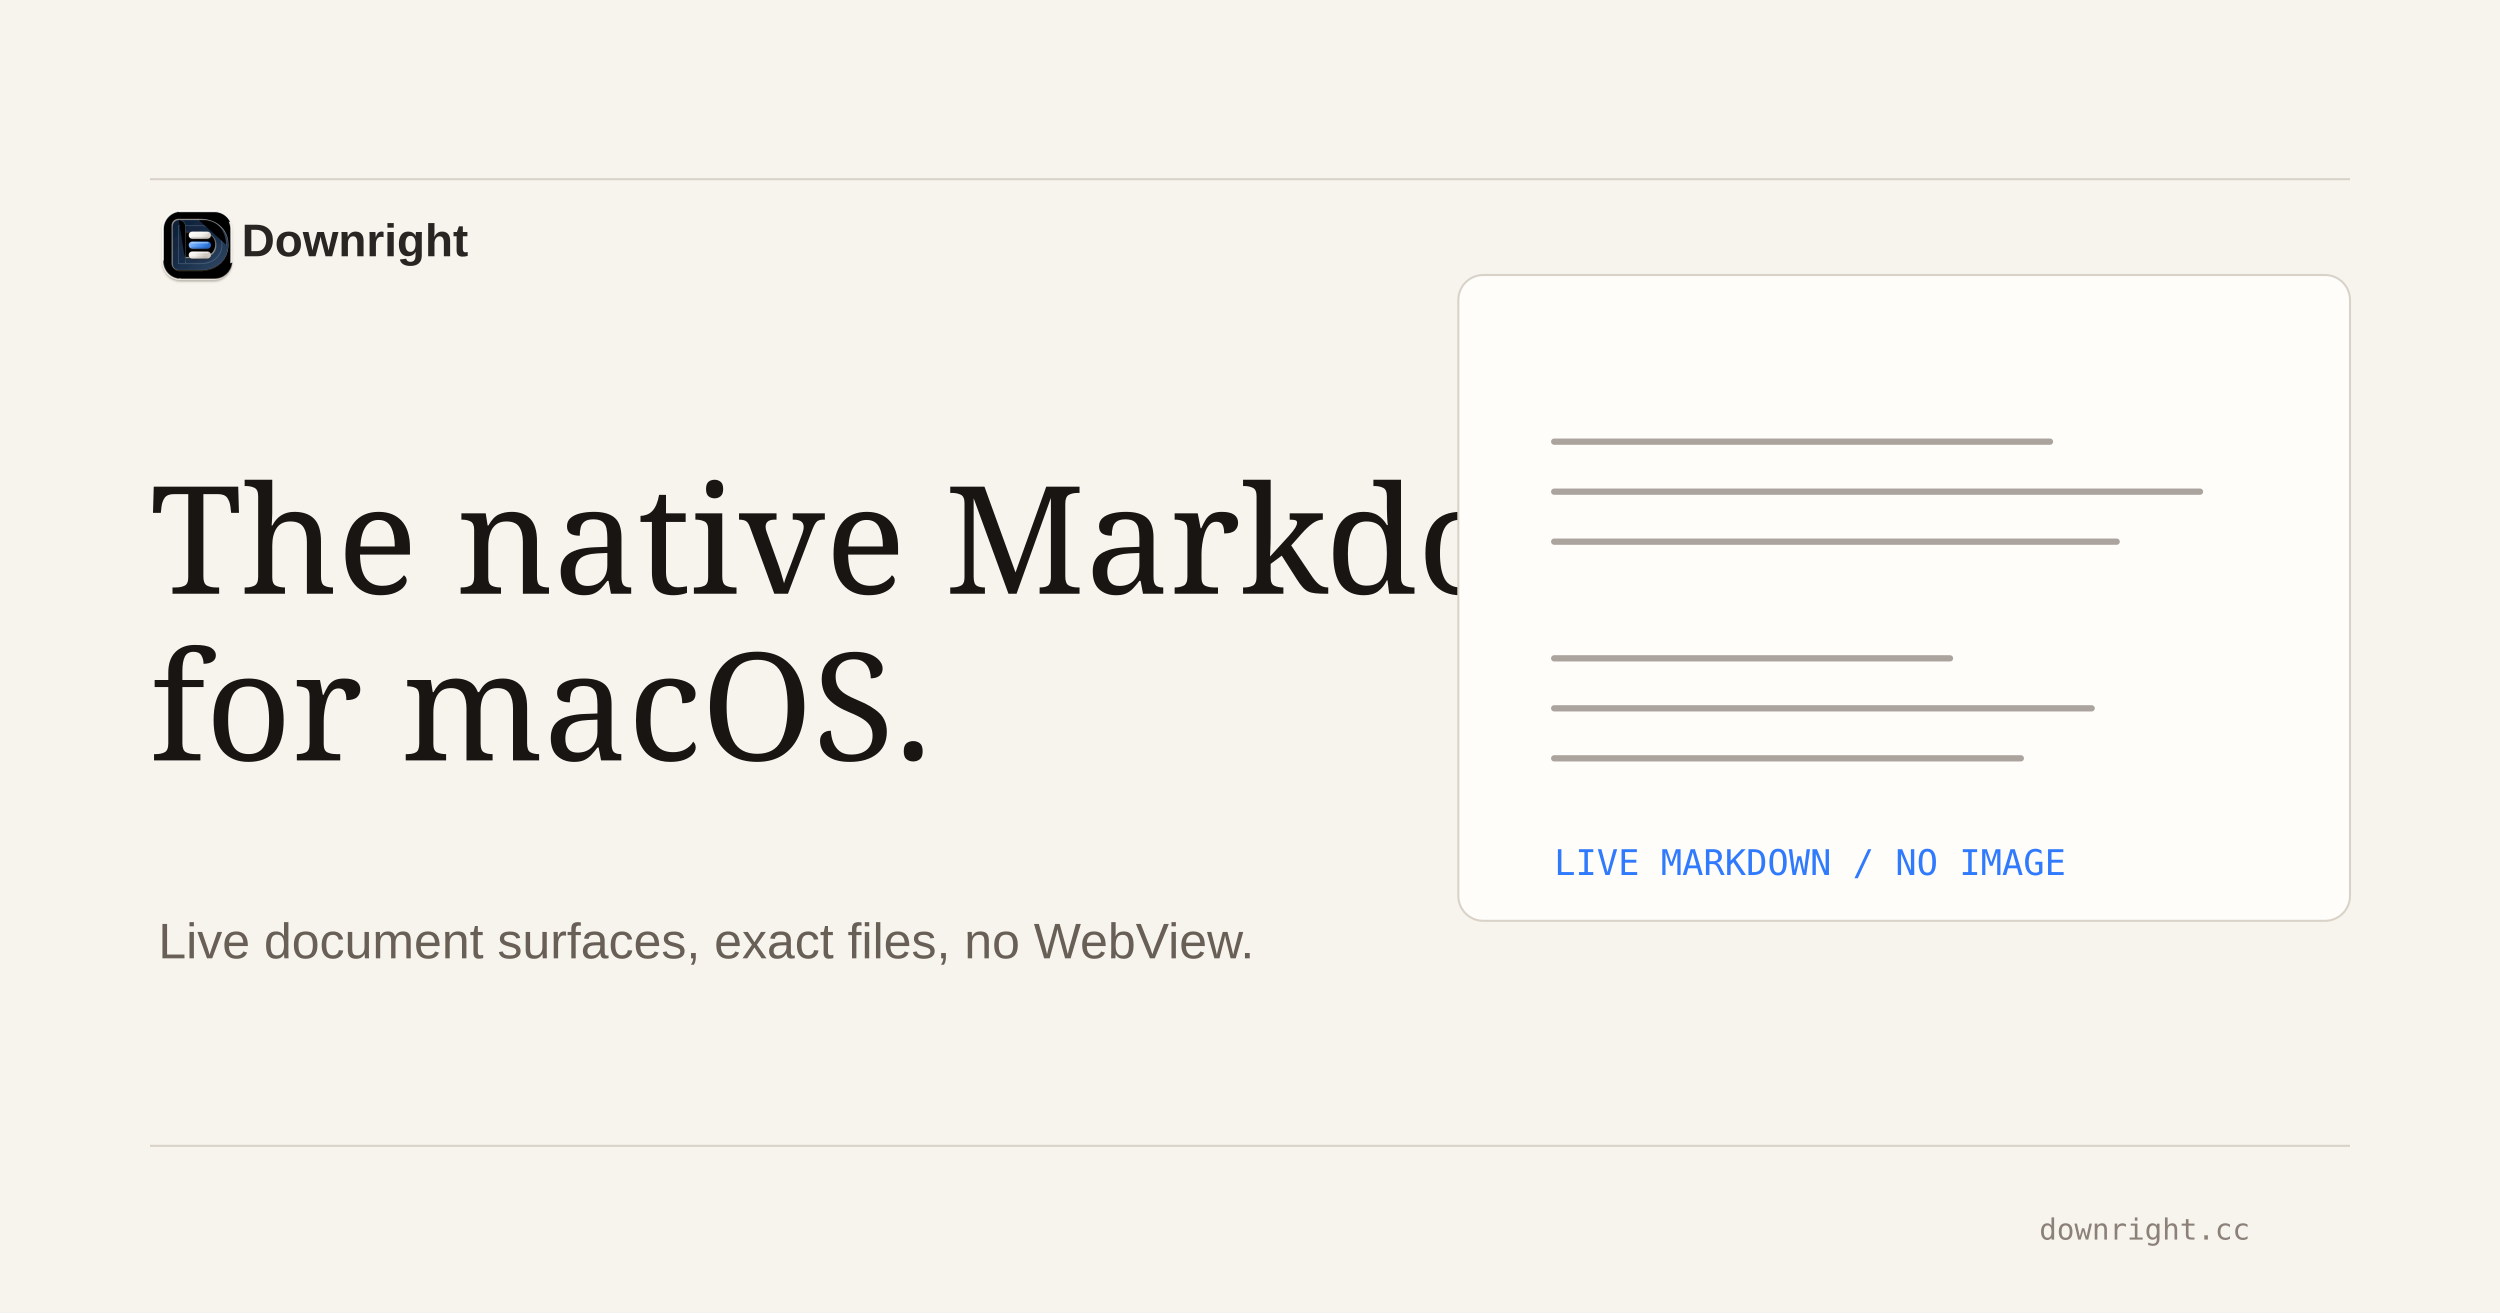
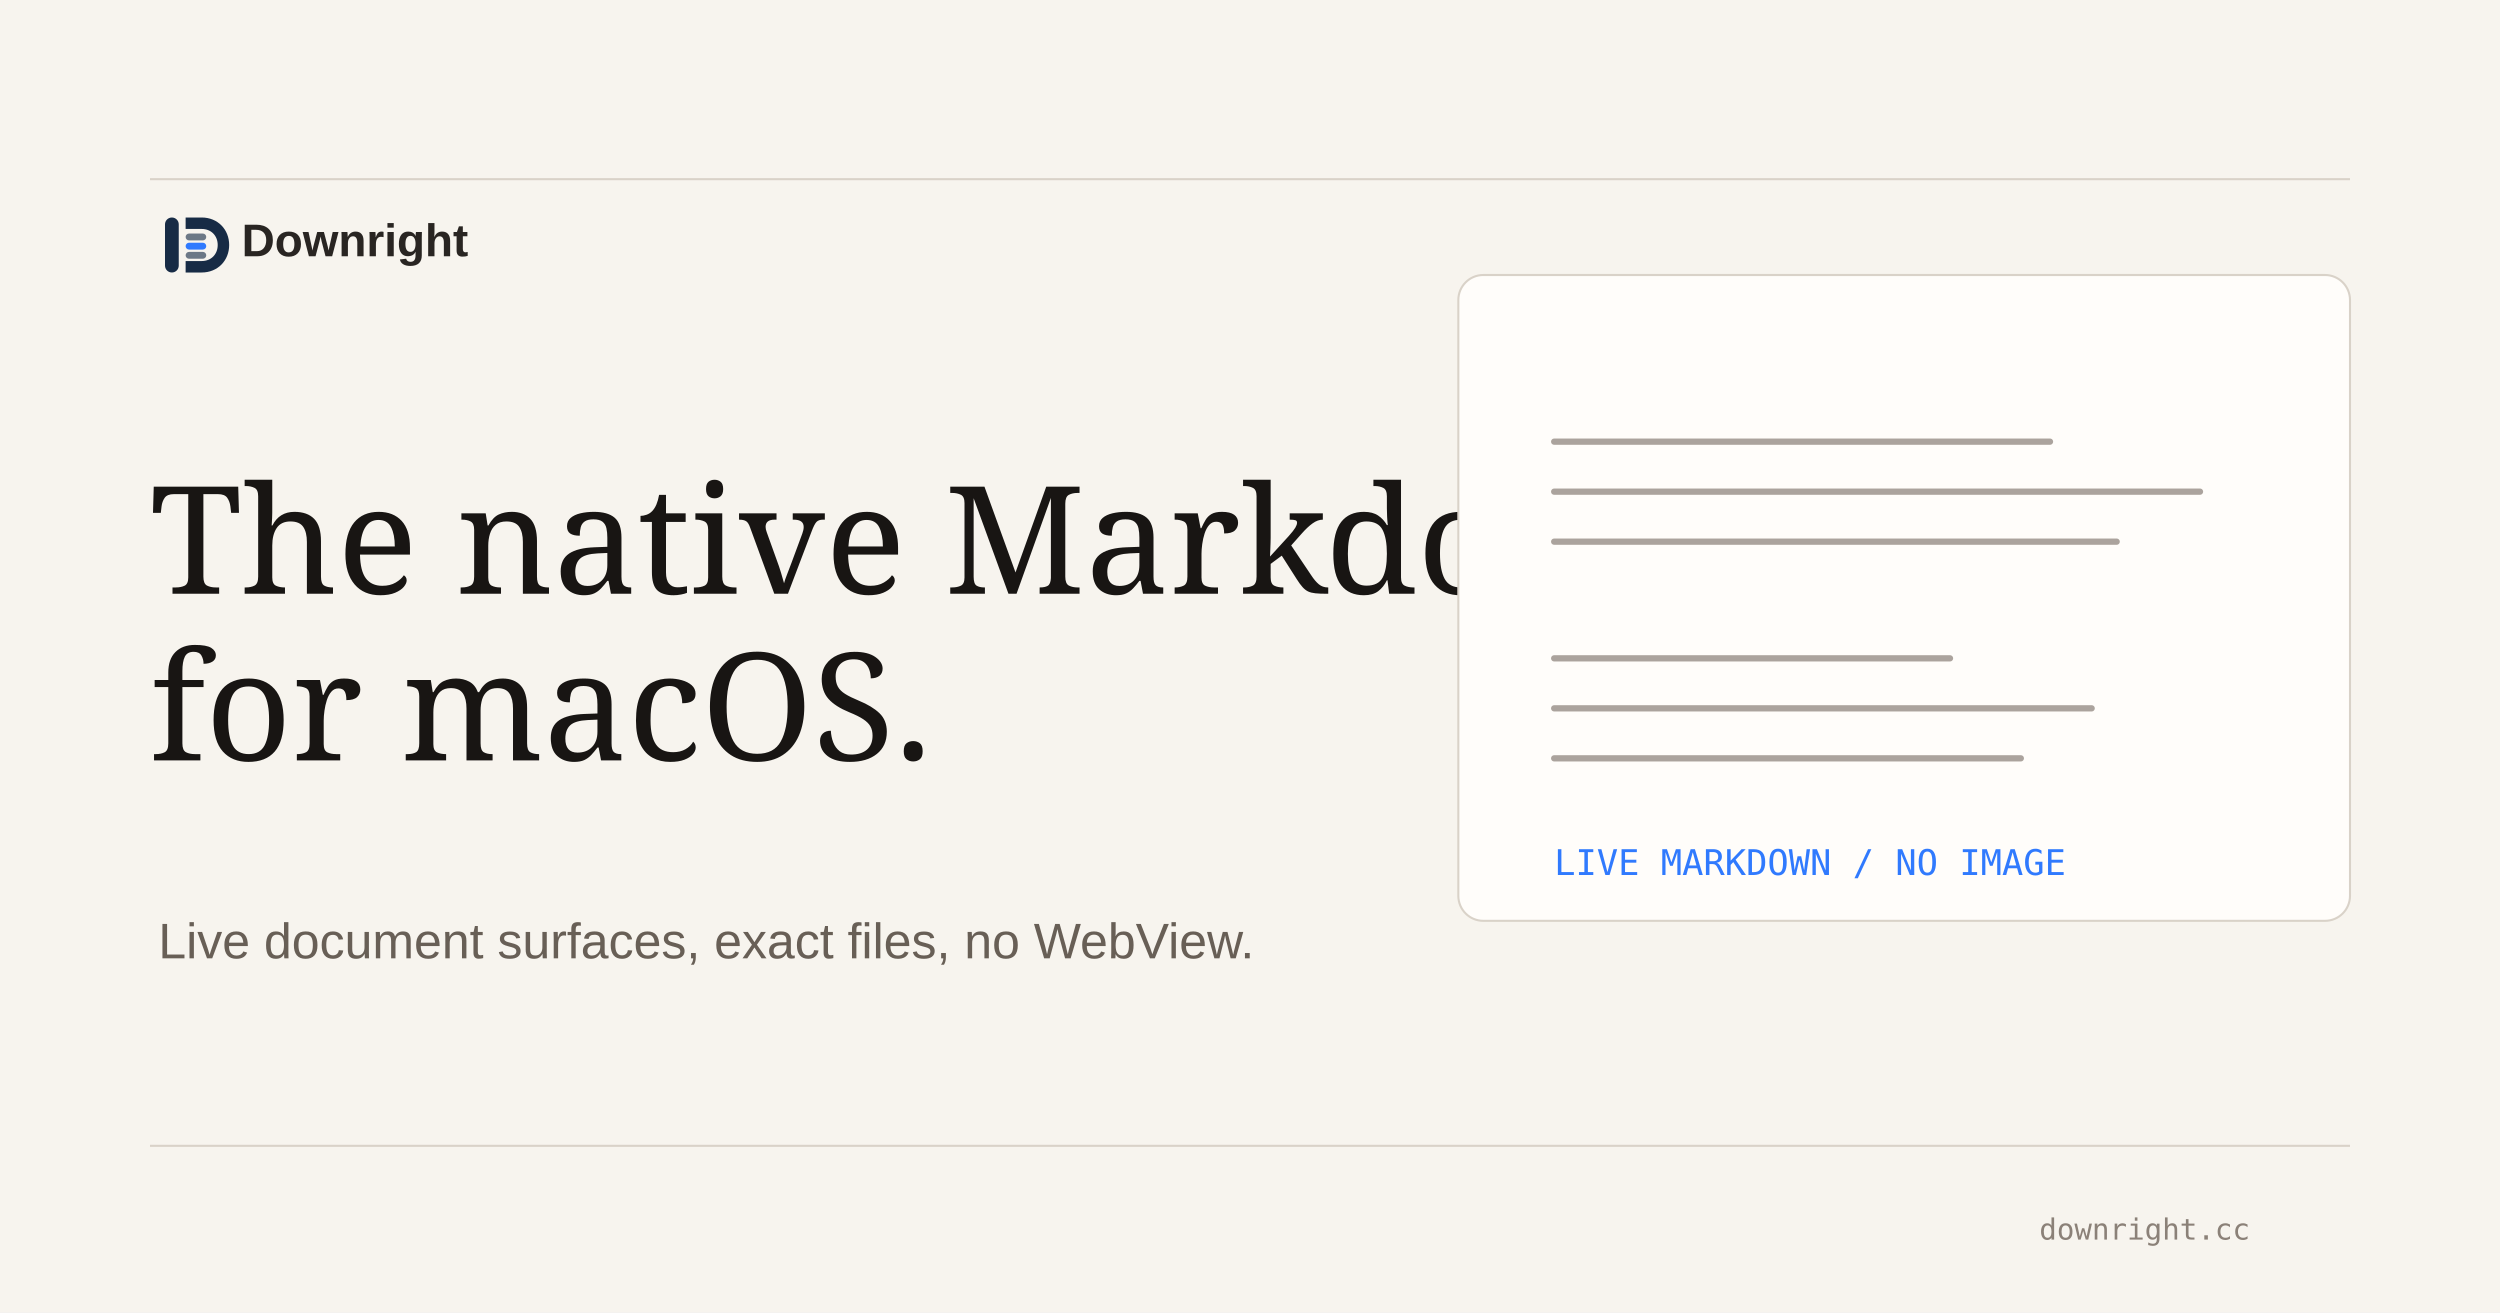
<svg xmlns="http://www.w3.org/2000/svg" width="1200" height="630" viewBox="0 0 1200 630">
  <rect width="1200" height="630" fill="#f7f4ee" />
  <path d="M72 86h1056M72 550h1056" stroke="#d9d2c8" />
  <g transform="translate(77 100) scale(1.1)">
-     <defs>
-       <linearGradient id="brand-mark-tile" x1="5" y1="2" x2="27" y2="31" gradientUnits="userSpaceOnUse">
-         <stop offset="0" stop-color="#fffefa" />
-         <stop offset="0.52" stop-color="#f1eae0" />
-         <stop offset="1" stop-color="#d7cfc2" />
-       </linearGradient>
-       <linearGradient id="brand-mark-ink" x1="7" y1="5" x2="25" y2="28" gradientUnits="userSpaceOnUse">
-         <stop offset="0" stop-color="#0d2037" />
-         <stop offset="0.55" stop-color="#192e49" />
-         <stop offset="1" stop-color="#304866" />
-       </linearGradient>
-       <linearGradient id="brand-mark-blue" x1="13" y1="14" x2="22" y2="18" gradientUnits="userSpaceOnUse">
-         <stop offset="0" stop-color="#8bbcff" />
-         <stop offset="0.5" stop-color="#4b91f2" />
-         <stop offset="1" stop-color="#1f5fbe" />
-       </linearGradient>
-       <linearGradient id="brand-mark-white-bar" x1="13" y1="10" x2="22" y2="13" gradientUnits="userSpaceOnUse">
-         <stop offset="0" stop-color="#fffefa" />
-         <stop offset="0.55" stop-color="#f4f1ed" />
-         <stop offset="1" stop-color="#cfc8bf" />
-       </linearGradient>
-       <filter id="brand-mark-tile-shadow" x="-20%" y="-20%" width="140%" height="150%" color-interpolation-filters="sRGB">
-         <feDropShadow dx="0" dy="0.75" stdDeviation="0.58" flood-color="#433a30" flood-opacity="0.32" />
-       </filter>
-       <filter id="brand-mark-recess" x="-24%" y="-24%" width="148%" height="160%" color-interpolation-filters="sRGB">
-         <feDropShadow dx="0" dy="0.75" stdDeviation="0.72" flood-color="#120f0b" flood-opacity="0.58" />
-       </filter>
-       <filter id="brand-mark-bar-shadow" x="-24%" y="-45%" width="148%" height="200%" color-interpolation-filters="sRGB">
-         <feDropShadow dx="0" dy="0.58" stdDeviation="0.42" flood-color="#2b251f" flood-opacity="0.52" />
-       </filter>
-       <path id="brand-mark-shell-path" d="M8 24.3V7.7h9.6c5.4 0 9.4 3.2 9.4 8.3s-4 8.3-9.4 8.3H8" />
-     </defs>
-     <rect class="brand-mark__tile" x="0.72" y="0.72" width="30.56" height="30.56" rx="8.25" fill="url(#brand-mark-tile)" filter="url(#brand-mark-tile-shadow)" />
-     <rect class="brand-mark__bevel brand-mark__bevel--light" x="1.18" y="1.18" width="29.64" height="29.64" rx="7.82" stroke="#fffefa" stroke-width="0.7" stroke-opacity="0.78" />
-     <path class="brand-mark__bevel brand-mark__bevel--shade" d="M8.2 30.72h15.5a7.65 7.65 0 0 0 7.62-7.02M1.3 22.7a7.65 7.65 0 0 0 7.06 8.02" stroke="#9b8f80" stroke-width="0.55" stroke-linecap="round" stroke-opacity="0.34" />
-     <path class="brand-mark__tile-glint" d="M8.2 1.42h15.45a7.65 7.65 0 0 1 7.05 4.67" stroke="#fff" stroke-width="0.52" stroke-linecap="round" stroke-opacity="0.84" />
-     <use class="brand-mark__shell-shadow" href="#brand-mark-shell-path" fill="none" stroke="#6b5d4d" stroke-width="5.15" stroke-linecap="round" stroke-linejoin="round" stroke-opacity="0.42" transform="translate(0 0.55)" />
-     <use class="brand-mark__shell-well" href="#brand-mark-shell-path" fill="none" stroke="#fffefa" stroke-width="5.82" stroke-linecap="round" stroke-linejoin="round" stroke-opacity="0.56" transform="translate(-0.22 -0.22)" />
-     <use class="brand-mark__shell" href="#brand-mark-shell-path" fill="none" stroke="url(#brand-mark-ink)" stroke-width="5.1" stroke-linecap="round" stroke-linejoin="round" filter="url(#brand-mark-recess)" />
-     <use class="brand-mark__shell-highlight" href="#brand-mark-shell-path" fill="none" stroke="#b7c7d8" stroke-width="0.36" stroke-linecap="round" stroke-linejoin="round" stroke-opacity="0.26" transform="translate(-0.14 -0.14)" />
-     <path class="brand-mark__shell-edge" d="M8 5.02A3 3 0 0 1 10.98 8v15.75M16.6 5.02h2.02c5.86 0 10.18 4.17 10.18 10.98" stroke="#b7c7d8" stroke-width="0.36" stroke-linecap="round" stroke-opacity="0.26" />
-     <g class="brand-mark__bars">
-       <g class="brand-mark__bar brand-mark__bar--paper" filter="url(#brand-mark-bar-shadow)">
-         <rect x="12.35" y="10.15" width="9.7" height="3.05" rx="1.52" fill="url(#brand-mark-white-bar)" />
-         <path d="M13.62 10.72h7.05" stroke="#fff" stroke-width="0.42" stroke-linecap="round" stroke-opacity="0.82" />
-         <path d="M13.6 12.62h7.18" stroke="#a69d94" stroke-width="0.34" stroke-linecap="round" stroke-opacity="0.52" />
-       </g>
-       <g class="brand-mark__bar brand-mark__bar--accent" filter="url(#brand-mark-bar-shadow)">
-         <rect x="12.35" y="14.48" width="9.7" height="3.05" rx="1.52" fill="url(#brand-mark-blue)" />
-         <path d="M13.62 15.05h7.05" stroke="#d8ebff" stroke-width="0.42" stroke-linecap="round" stroke-opacity="0.7" />
-         <path d="M13.6 16.95h7.18" stroke="#164d9d" stroke-width="0.34" stroke-linecap="round" stroke-opacity="0.56" />
-       </g>
-       <g class="brand-mark__bar brand-mark__bar--paper" filter="url(#brand-mark-bar-shadow)">
-         <rect x="12.35" y="18.81" width="9.7" height="3.05" rx="1.52" fill="url(#brand-mark-white-bar)" />
-         <path d="M13.62 19.38h7.05" stroke="#fff" stroke-width="0.42" stroke-linecap="round" stroke-opacity="0.82" />
-         <path d="M13.6 21.28h7.18" stroke="#a69d94" stroke-width="0.34" stroke-linecap="round" stroke-opacity="0.52" />
-       </g>
-     </g>
+     <style>
+     .mark,.rule{fill:#172b45}
+     @media (prefers-color-scheme:dark){.mark,.rule{fill:#f7f4ee}}
+   </style>
+     <rect class="mark" x="2" y="4" width="6" height="24" rx="3" />
+     <path class="mark" d="M11 4h7c7 0 12 5.2 12 12s-5 12-12 12h-7v-5h7c4.2 0 7-3 7-7s-2.8-7-7-7h-7V4Z" />
+     <rect class="rule" x="11" y="11" width="9" height="3" rx="1.5" opacity=".62" />
+     <rect x="11" y="15" width="9" height="3" rx="1.5" fill="#307afe" />
+     <rect class="rule" x="11" y="19" width="9" height="3" rx="1.5" opacity=".62" />
  </g>
  <text x="116" y="123" fill="#292522" font-family="Arial,sans-serif" font-size="22" font-weight="700">Downright</text>
  <text x="72" y="285" fill="#181513" font-family="Georgia,serif" font-size="72">The native Markdown app</text>
  <text x="72" y="365" fill="#181513" font-family="Georgia,serif" font-size="72">for macOS.</text>
  <text x="76" y="460" fill="#685f56" font-family="Arial,sans-serif" font-size="24">Live document surfaces, exact files, no WebView.</text>
  <rect x="700" y="132" width="428" height="310" rx="12" fill="#fffdfa" stroke="#d9d2c8" />
  <path d="M746 212h238M746 236h310M746 260h270M746 316h190M746 340h258M746 364h224" stroke="#8b8178" stroke-width="3" stroke-linecap="round" opacity=".72" />
  <text x="746" y="420" fill="#307afe" font-family="monospace" font-size="17">LIVE MARKDOWN / NO IMAGE</text>
  <text x="1080" y="595" fill="#8b8178" font-family="monospace" font-size="14" text-anchor="end">downright.cc</text>
</svg>
